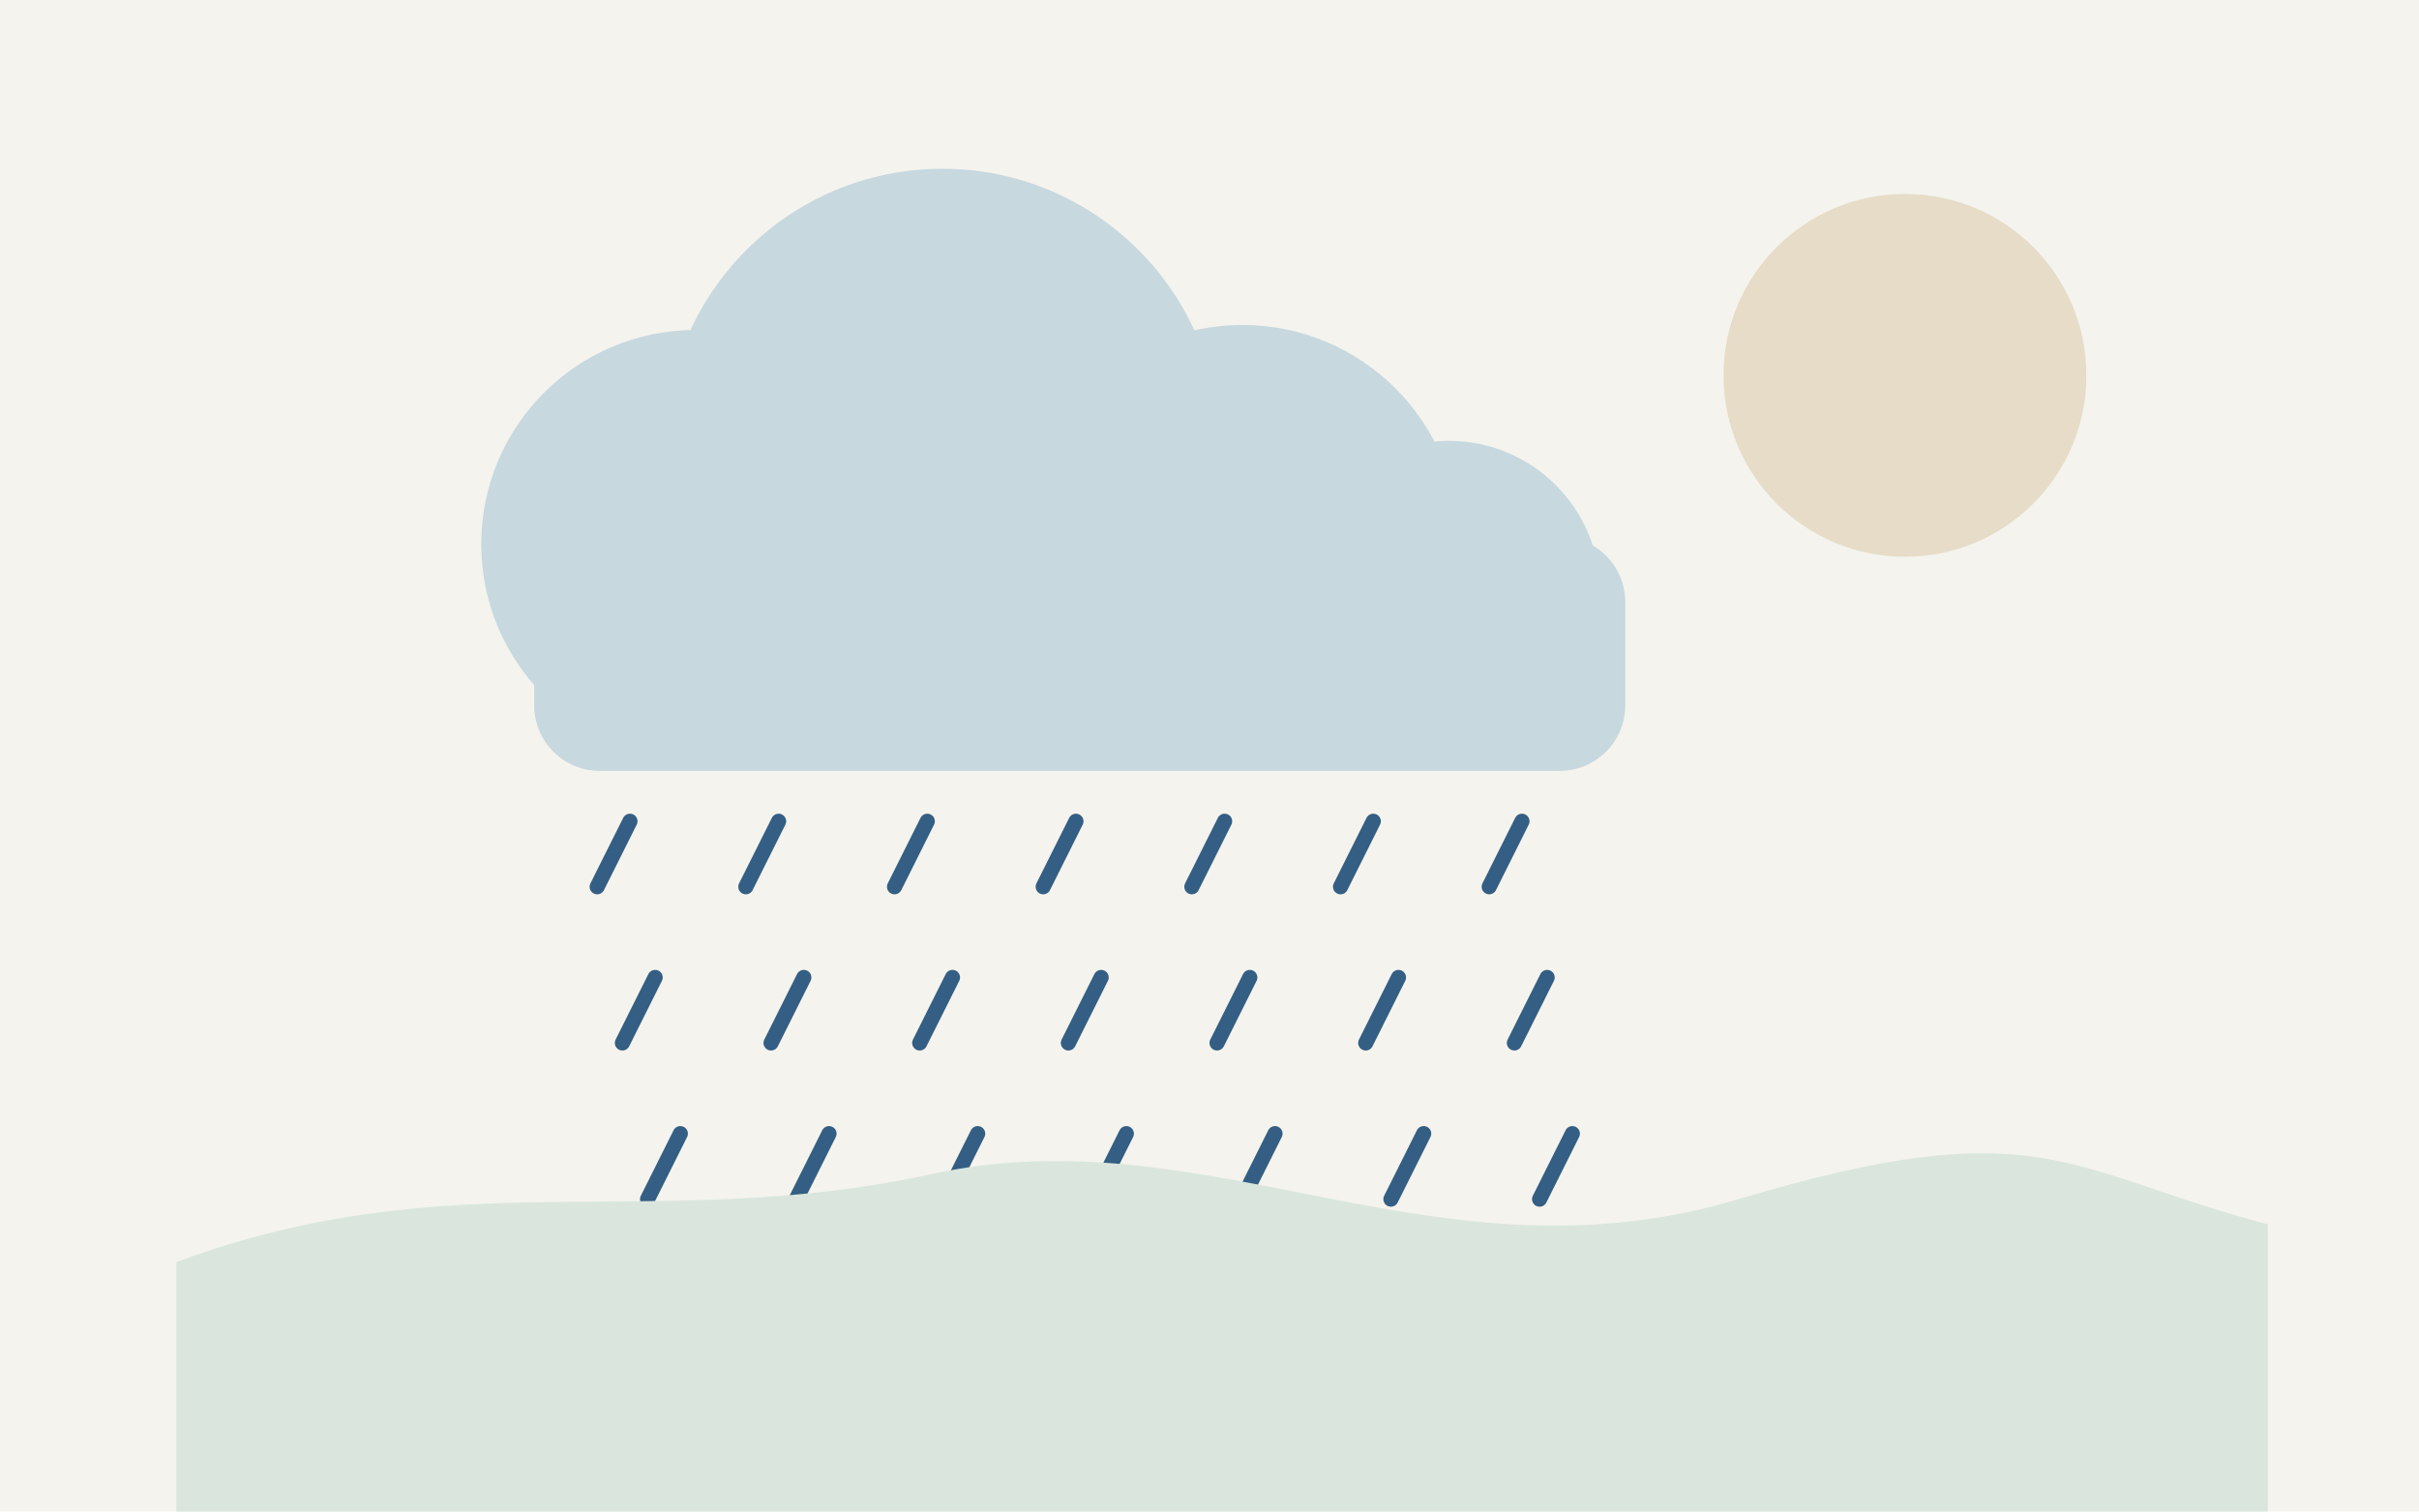
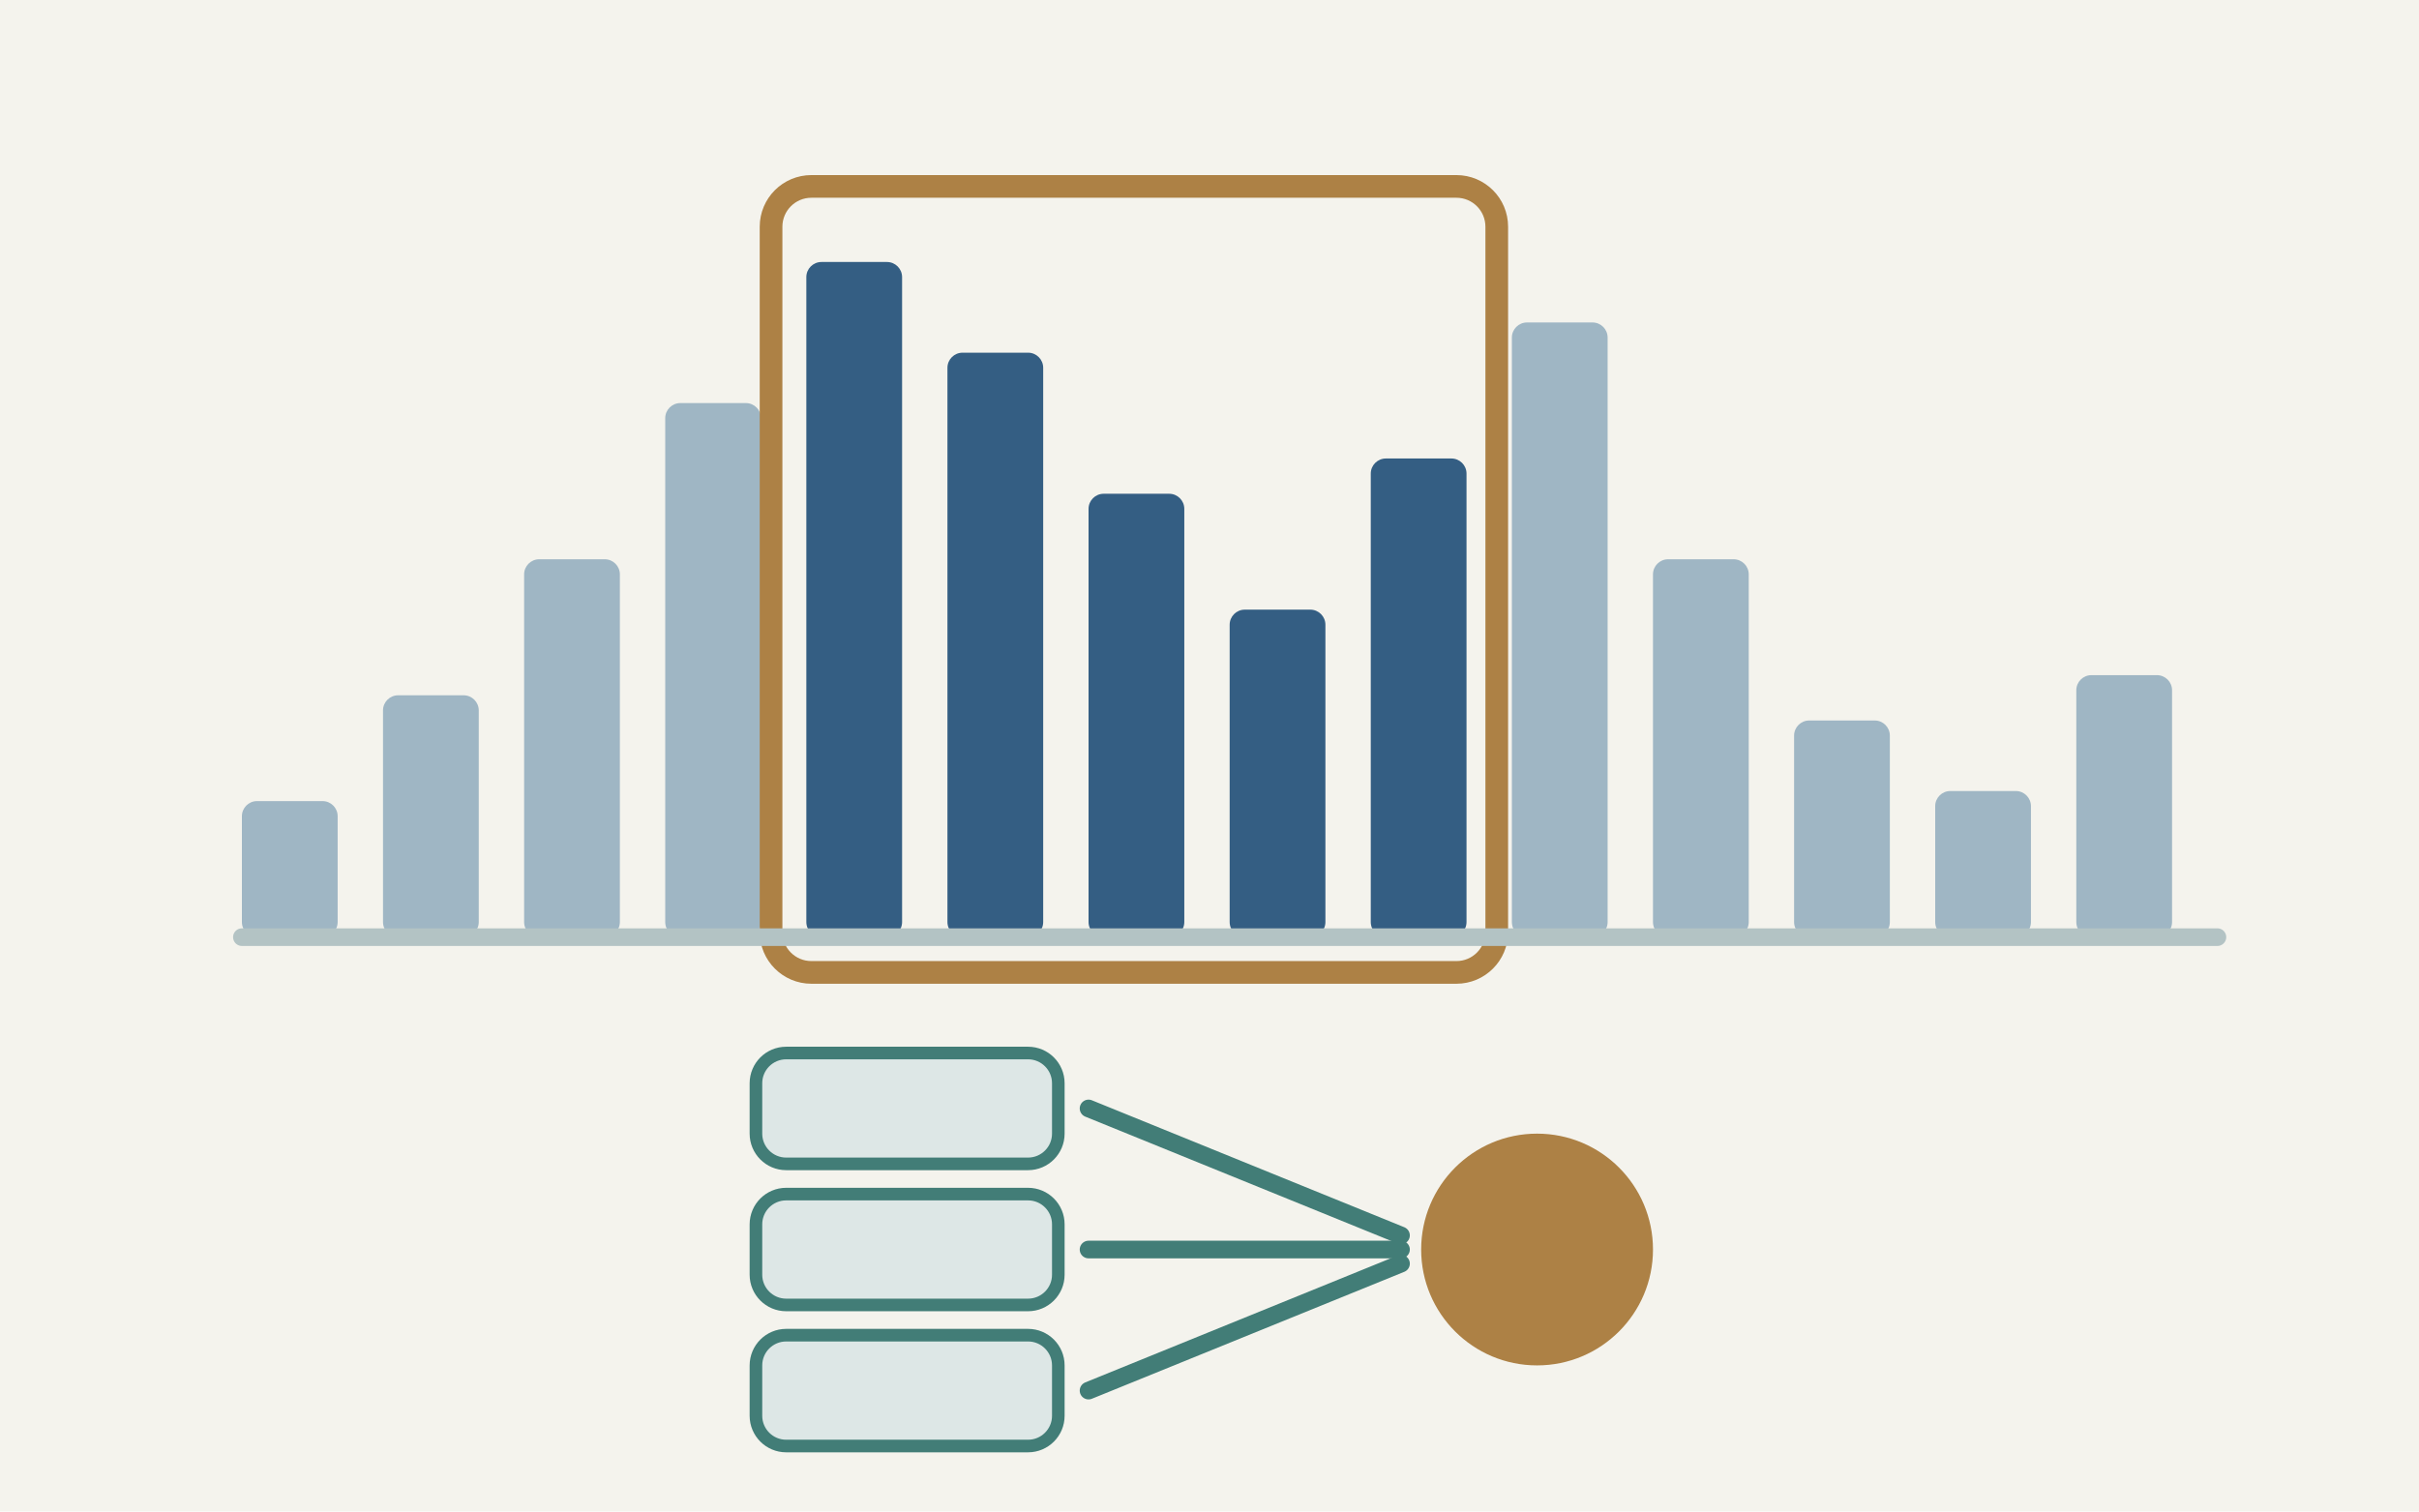
- <svg xmlns="http://www.w3.org/2000/svg" width="960" height="600" viewBox="0 0 960 600" role="img" aria-labelledby="title desc">
+ <svg xmlns="http://www.w3.org/2000/svg" width="960" height="600" viewBox="0 0 960 600" role="img" aria-labelledby="t-rainfall d-rainfall">
  <rect width="960" height="600" fill="#f4f3ed" />
  <g font-family="Arial, Helvetica, sans-serif">
-     <circle cx="756" cy="149" r="72" fill="#e6dcc8" stroke="none" stroke-width="2" />
-     <circle cx="276" cy="216" r="85" fill="#c7d8df" stroke="none" stroke-width="2" />
-     <circle cx="374" cy="177" r="110" fill="#c7d8df" stroke="none" stroke-width="2" />
-     <circle cx="493" cy="215" r="86" fill="#c7d8df" stroke="none" stroke-width="2" />
-     <circle cx="575" cy="235" r="60" fill="#c7d8df" stroke="none" stroke-width="2" />
-     <rect x="213" y="214" width="431" height="91" rx="25" fill="#c7d8df" stroke="#c7d8df" stroke-width="2" />
-     <path d="M250,326 L237,352" fill="none" stroke="#345e83" stroke-width="6" stroke-linecap="round" />
-     <path d="M309,326 L296,352" fill="none" stroke="#345e83" stroke-width="6" stroke-linecap="round" />
-     <path d="M368,326 L355,352" fill="none" stroke="#345e83" stroke-width="6" stroke-linecap="round" />
-     <path d="M427,326 L414,352" fill="none" stroke="#345e83" stroke-width="6" stroke-linecap="round" />
-     <path d="M486,326 L473,352" fill="none" stroke="#345e83" stroke-width="6" stroke-linecap="round" />
-     <path d="M545,326 L532,352" fill="none" stroke="#345e83" stroke-width="6" stroke-linecap="round" />
-     <path d="M604,326 L591,352" fill="none" stroke="#345e83" stroke-width="6" stroke-linecap="round" />
-     <path d="M260,388 L247,414" fill="none" stroke="#345e83" stroke-width="6" stroke-linecap="round" />
-     <path d="M319,388 L306,414" fill="none" stroke="#345e83" stroke-width="6" stroke-linecap="round" />
-     <path d="M378,388 L365,414" fill="none" stroke="#345e83" stroke-width="6" stroke-linecap="round" />
-     <path d="M437,388 L424,414" fill="none" stroke="#345e83" stroke-width="6" stroke-linecap="round" />
-     <path d="M496,388 L483,414" fill="none" stroke="#345e83" stroke-width="6" stroke-linecap="round" />
-     <path d="M555,388 L542,414" fill="none" stroke="#345e83" stroke-width="6" stroke-linecap="round" />
-     <path d="M614,388 L601,414" fill="none" stroke="#345e83" stroke-width="6" stroke-linecap="round" />
-     <path d="M270,450 L257,476" fill="none" stroke="#345e83" stroke-width="6" stroke-linecap="round" />
-     <path d="M329,450 L316,476" fill="none" stroke="#345e83" stroke-width="6" stroke-linecap="round" />
-     <path d="M388,450 L375,476" fill="none" stroke="#345e83" stroke-width="6" stroke-linecap="round" />
-     <path d="M447,450 L434,476" fill="none" stroke="#345e83" stroke-width="6" stroke-linecap="round" />
-     <path d="M506,450 L493,476" fill="none" stroke="#345e83" stroke-width="6" stroke-linecap="round" />
-     <path d="M565,450 L552,476" fill="none" stroke="#345e83" stroke-width="6" stroke-linecap="round" />
-     <path d="M624,450 L611,476" fill="none" stroke="#345e83" stroke-width="6" stroke-linecap="round" />
-     <path d="M70 501 C180 460 260 490 370 466 S570 512 690 476 S820 465 900 486 L900 600 L70 600Z" fill="#dae6dd" />
+     <rect x="96.0" y="318.0" width="38.0" height="54.0" rx="6" fill="#9fb6c4" stroke="none" stroke-width="3" />
+     <rect x="152.0" y="276.0" width="38.0" height="96.0" rx="6" fill="#9fb6c4" stroke="none" stroke-width="3" />
+     <rect x="208.0" y="222.0" width="38.0" height="150.0" rx="6" fill="#9fb6c4" stroke="none" stroke-width="3" />
+     <rect x="264.0" y="160.0" width="38.0" height="212.0" rx="6" fill="#9fb6c4" stroke="none" stroke-width="3" />
+     <rect x="320.0" y="104.0" width="38.0" height="268.0" rx="6" fill="#345e83" stroke="none" stroke-width="3" />
+     <rect x="376.0" y="140.0" width="38.0" height="232.0" rx="6" fill="#345e83" stroke="none" stroke-width="3" />
+     <rect x="432.0" y="196.0" width="38.0" height="176.0" rx="6" fill="#345e83" stroke="none" stroke-width="3" />
+     <rect x="488.0" y="242.0" width="38.0" height="130.0" rx="6" fill="#345e83" stroke="none" stroke-width="3" />
+     <rect x="544.0" y="182.0" width="38.0" height="190.0" rx="6" fill="#345e83" stroke="none" stroke-width="3" />
+     <rect x="600.0" y="128.0" width="38.0" height="244.0" rx="6" fill="#9fb6c4" stroke="none" stroke-width="3" />
+     <rect x="656.0" y="222.0" width="38.0" height="150.0" rx="6" fill="#9fb6c4" stroke="none" stroke-width="3" />
+     <rect x="712.0" y="286.0" width="38.0" height="86.0" rx="6" fill="#9fb6c4" stroke="none" stroke-width="3" />
+     <rect x="768.0" y="314.0" width="38.0" height="58.0" rx="6" fill="#9fb6c4" stroke="none" stroke-width="3" />
+     <rect x="824.0" y="268.0" width="38.0" height="104.0" rx="6" fill="#9fb6c4" stroke="none" stroke-width="3" />
+     <rect x="306.0" y="74.0" width="288.0" height="312.0" rx="16" fill="none" stroke="#ad8145" stroke-width="9" />
+     <path d="M96,372 L880,372" fill="none" stroke="#b3c3c4" stroke-width="7" stroke-linecap="round" stroke-linejoin="round" />
+     <rect x="300.0" y="418.0" width="120.0" height="44.0" rx="12" fill="#dde7e6" stroke="#427d77" stroke-width="5" />
+     <path d="M432,440 L556,490.4" fill="none" stroke="#427d77" stroke-width="7" stroke-linecap="round" stroke-linejoin="round" />
+     <rect x="300.0" y="474.0" width="120.0" height="44.0" rx="12" fill="#dde7e6" stroke="#427d77" stroke-width="5" />
+     <path d="M432,496 L556,496.0" fill="none" stroke="#427d77" stroke-width="7" stroke-linecap="round" stroke-linejoin="round" />
+     <rect x="300.0" y="530.0" width="120.0" height="44.0" rx="12" fill="#dde7e6" stroke="#427d77" stroke-width="5" />
+     <path d="M432,552 L556,501.6" fill="none" stroke="#427d77" stroke-width="7" stroke-linecap="round" stroke-linejoin="round" />
+     <circle cx="610.0" cy="496.0" r="46.0" fill="#ad8145" stroke="none" stroke-width="3" />
  </g>
</svg>
